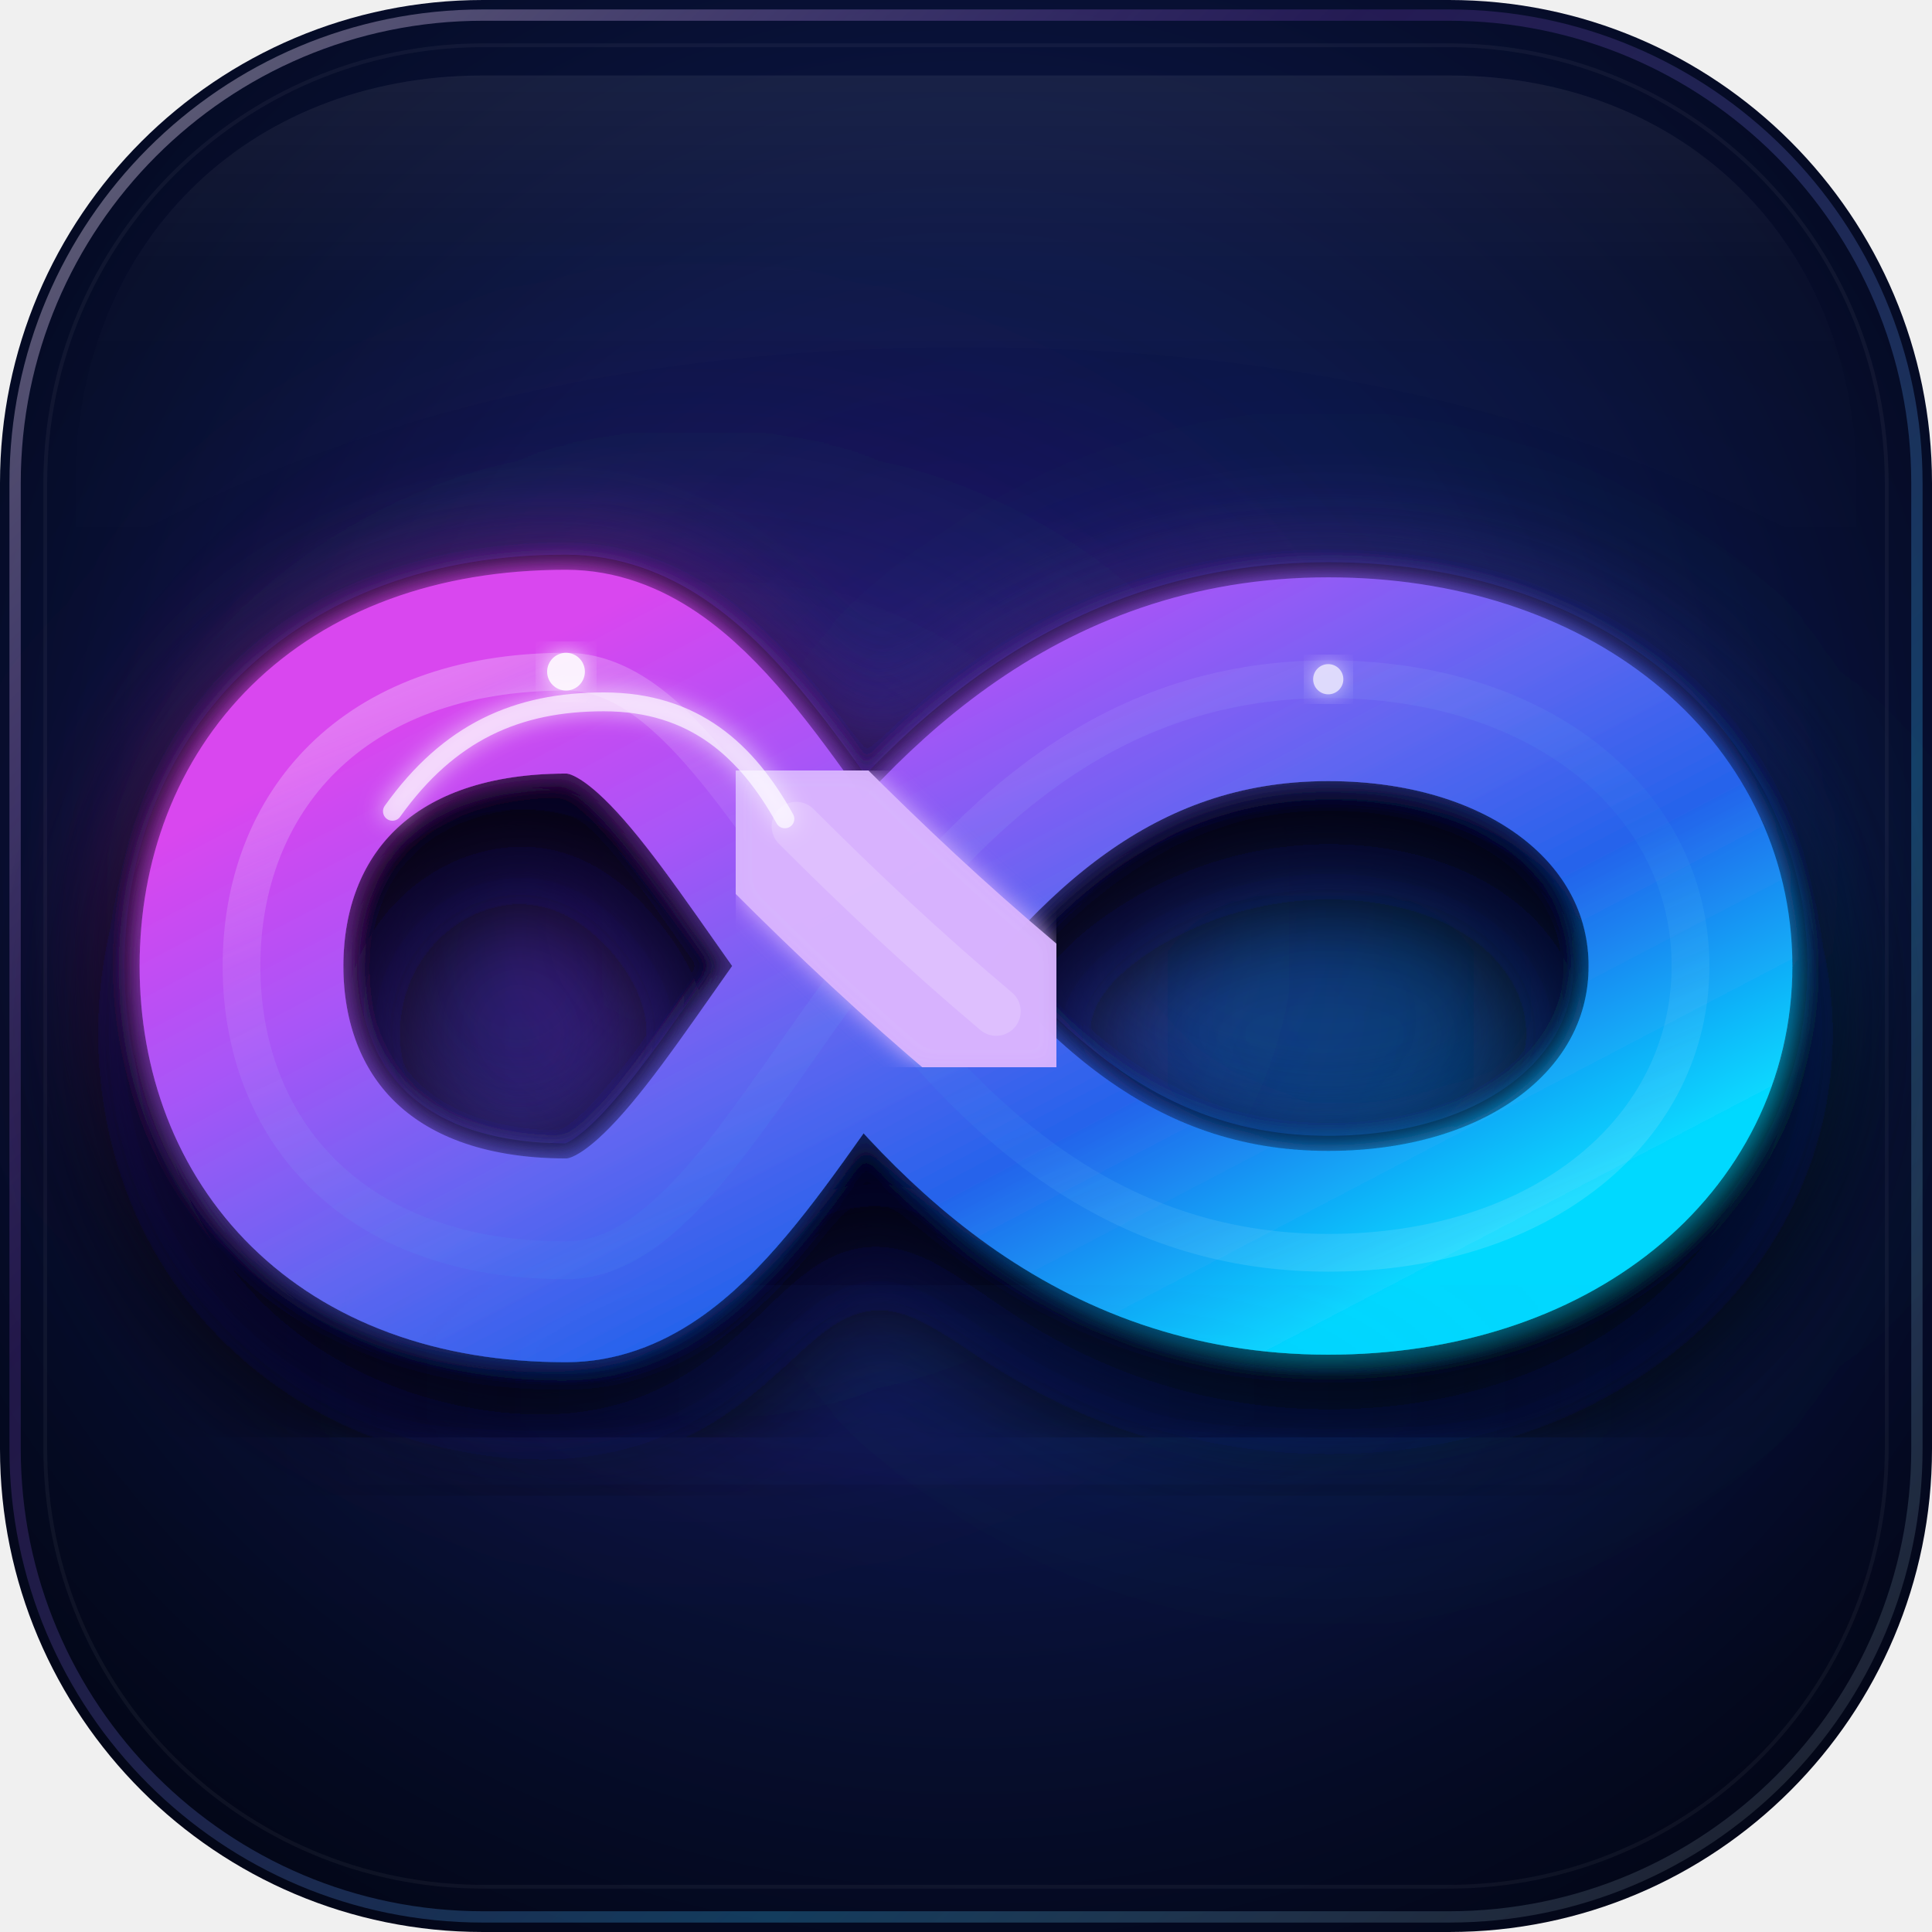
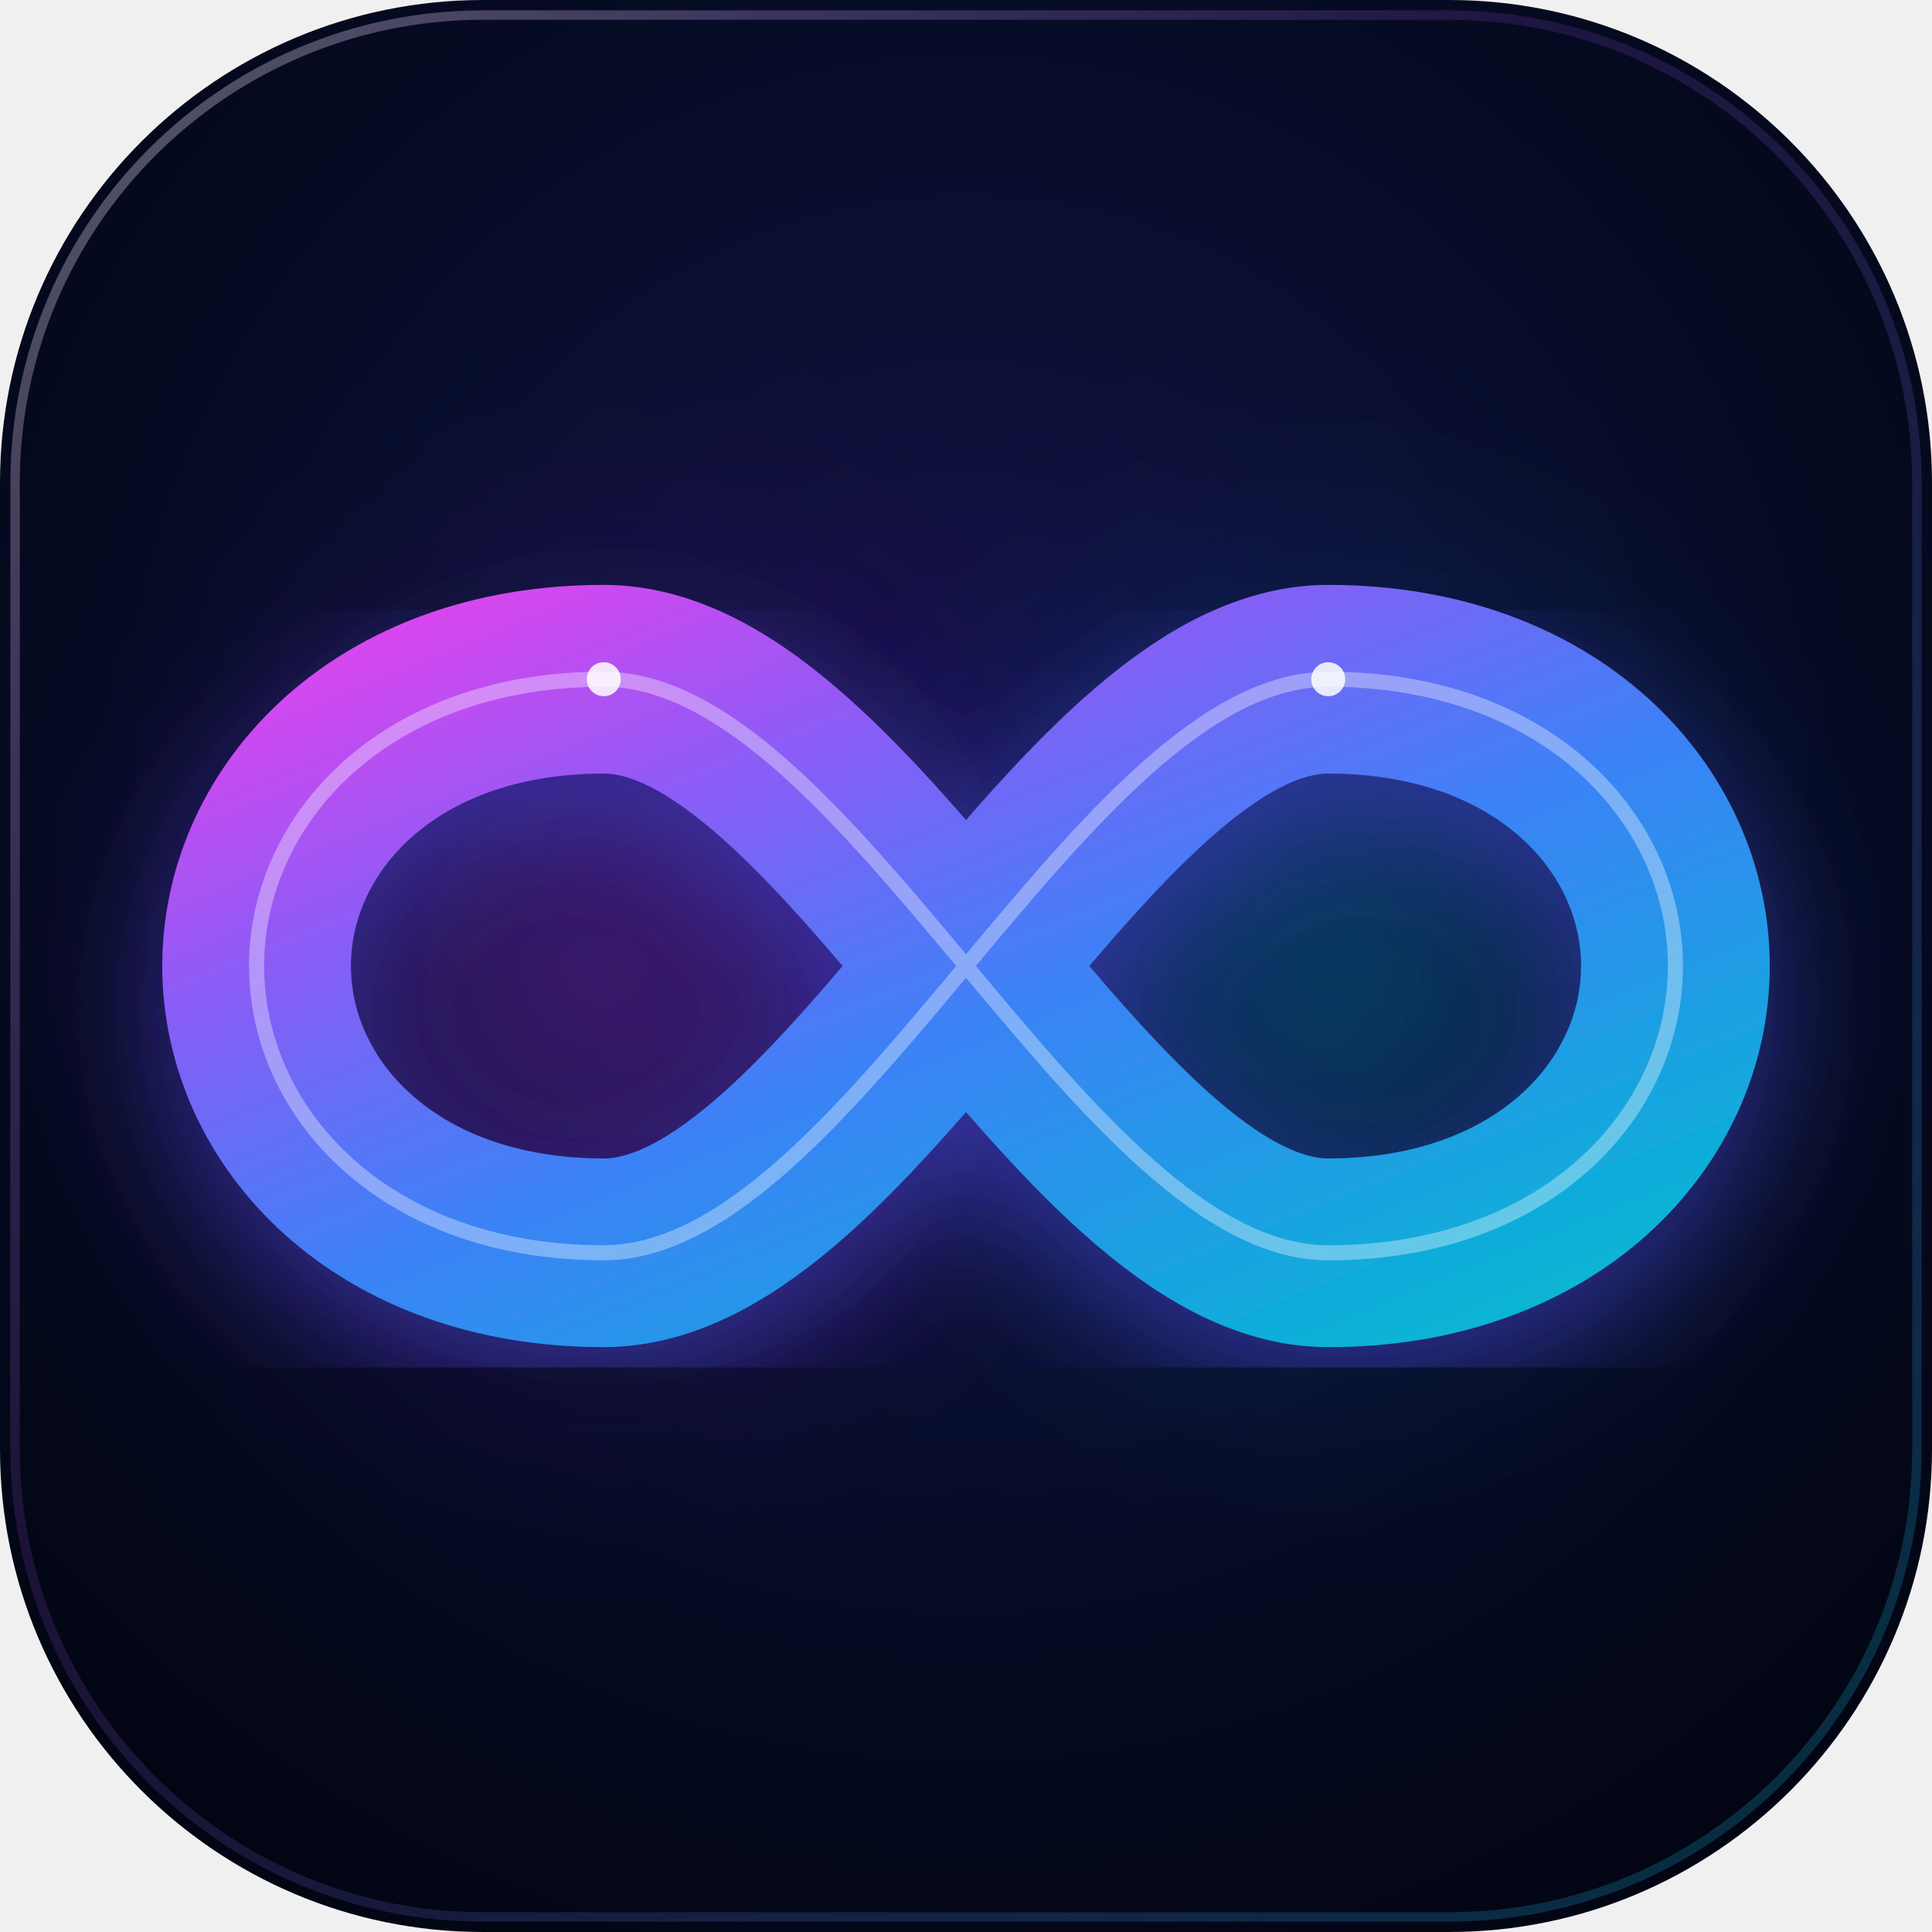
<svg xmlns="http://www.w3.org/2000/svg" viewBox="0 0 512 512" width="512" height="512">
  <defs>
-     <radialGradient id="deepCanvas" cx="50%" cy="42%" r="75%">
-       <stop offset="0%" stop-color="#17145c" />
-       <stop offset="38%" stop-color="#0b1645" />
-       <stop offset="72%" stop-color="#050b25" />
+     <radialGradient id="deepCanvas" cx="50%" cy="40%" r="75%">
+       <stop offset="0%" stop-color="#141147" />
+       <stop offset="45%" stop-color="#080e2b" />
      <stop offset="100%" stop-color="#01030d" />
    </radialGradient>
-     <linearGradient id="neonRibbon" x1="5%" y1="15%" x2="95%" y2="85%">
+     <linearGradient id="neonRibbon" x1="0%" y1="0%" x2="100%" y2="100%">
      <stop offset="0%" stop-color="#d946ef" />
-       <stop offset="24%" stop-color="#a855f7" />
-       <stop offset="48%" stop-color="#6366f1" />
-       <stop offset="70%" stop-color="#2563eb" />
-       <stop offset="100%" stop-color="#06d9ff" />
-     </linearGradient>
-     <linearGradient id="innerLight" x1="0%" y1="0%" x2="100%" y2="100%">
-       <stop offset="0%" stop-color="#ffffff" stop-opacity="0.55" />
-       <stop offset="25%" stop-color="#e9d5ff" stop-opacity="0.18" />
-       <stop offset="60%" stop-color="#38bdf8" stop-opacity="0.10" />
-       <stop offset="100%" stop-color="#ffffff" stop-opacity="0.30" />
+       <stop offset="25%" stop-color="#8b5cf6" />
+       <stop offset="55%" stop-color="#3b82f6" />
+       <stop offset="100%" stop-color="#06b6d4" />
    </linearGradient>
    <linearGradient id="glassRim" x1="0%" y1="0%" x2="100%" y2="100%">
-       <stop offset="0%" stop-color="#ffffff" stop-opacity="0.40" />
-       <stop offset="35%" stop-color="#a855f7" stop-opacity="0.18" />
-       <stop offset="70%" stop-color="#38bdf8" stop-opacity="0.28" />
-       <stop offset="100%" stop-color="#ffffff" stop-opacity="0.08" />
+       <stop offset="0%" stop-color="#ffffff" stop-opacity="0.35" />
+       <stop offset="40%" stop-color="#a855f7" stop-opacity="0.15" />
+       <stop offset="100%" stop-color="#06b6d4" stop-opacity="0.25" />
    </linearGradient>
    <radialGradient id="purpleGlow">
-       <stop offset="0%" stop-color="#c026ff" stop-opacity="0.48" />
-       <stop offset="45%" stop-color="#7c3aed" stop-opacity="0.20" />
+       <stop offset="0%" stop-color="#c026ff" stop-opacity="0.35" />
      <stop offset="100%" stop-color="#7c3aed" stop-opacity="0" />
    </radialGradient>
    <radialGradient id="cyanGlow">
-       <stop offset="0%" stop-color="#00e5ff" stop-opacity="0.40" />
-       <stop offset="50%" stop-color="#2563eb" stop-opacity="0.15" />
+       <stop offset="0%" stop-color="#00e5ff" stop-opacity="0.30" />
      <stop offset="100%" stop-color="#2563eb" stop-opacity="0" />
    </radialGradient>
-     <filter id="deepShadow" x="-40%" y="-40%" width="180%" height="180%">
-       <feDropShadow dx="0" dy="18" stdDeviation="18" flood-color="#020617" flood-opacity="0.90" />
+     <filter id="softGlow" x="-20%" y="-20%" width="140%" height="140%">
+       <feDropShadow dx="0" dy="12" stdDeviation="16" flood-color="#4f46e5" flood-opacity="0.5" />
    </filter>
-     <filter id="neonGlow" x="-40%" y="-40%" width="180%" height="180%">
-       <feGaussianBlur stdDeviation="13" result="blur" />
-       <feColorMatrix in="blur" type="matrix" values="           1 0 0 0 0           0 0.55 0 0 0           0 0 1 0 0           0 0 0 1 0" />
-     </filter>
-     <filter id="sharpGlow" x="-30%" y="-30%" width="160%" height="160%">
-       <feGaussianBlur stdDeviation="3" result="glow" />
-       <feMerge>
-         <feMergeNode in="glow" />
-         <feMergeNode in="SourceGraphic" />
-       </feMerge>
-     </filter>
-     <filter id="softBlur">
-       <feGaussianBlur stdDeviation="38" />
-     </filter>
-     <linearGradient id="reflection" x1="0%" y1="0%" x2="0%" y2="100%">
-       <stop offset="0%" stop-color="#ffffff" stop-opacity="0.22" />
-       <stop offset="45%" stop-color="#ffffff" stop-opacity="0.04" />
-       <stop offset="100%" stop-color="#ffffff" stop-opacity="0" />
-     </linearGradient>
  </defs>
  <rect width="512" height="512" rx="128" fill="url(#deepCanvas)" />
-   <ellipse cx="185" cy="245" rx="180" ry="150" fill="url(#purpleGlow)" filter="url(#softBlur)" />
-   <ellipse cx="350" cy="270" rx="180" ry="150" fill="url(#cyanGlow)" filter="url(#softBlur)" />
-   <rect x="4" y="4" width="504" height="504" rx="124" fill="none" stroke="url(#glassRim)" stroke-width="3" />
-   <rect x="12" y="12" width="488" height="488" rx="116" fill="none" stroke="#ffffff" stroke-opacity="0.045" stroke-width="1" />
-   <path d="       M150 178       C205 178 232 332 352 332       C409 332 448 299 448 256       C448 213 409 180 352 180       C232 180 205 334 150 334       C93 334 64 299 64 256       C64 213 93 178 150 178     " fill="none" stroke="#000000" stroke-opacity="0.65" stroke-width="62" stroke-linecap="round" filter="url(#deepShadow)" />
-   <path d="       M150 178       C205 178 232 332 352 332       C409 332 448 299 448 256       C448 213 409 180 352 180       C232 180 205 334 150 334       C93 334 64 299 64 256       C64 213 93 178 150 178     " fill="none" stroke="url(#neonRibbon)" stroke-width="66" stroke-linecap="round" stroke-linejoin="round" opacity="0.42" filter="url(#neonGlow)" />
-   <g filter="url(#sharpGlow)">
-     <path d="         M150 178         C205 178 232 332 352 332         C409 332 448 299 448 256         C448 213 409 180 352 180         C232 180 205 334 150 334         C93 334 64 299 64 256         C64 213 93 178 150 178       " fill="none" stroke="url(#neonRibbon)" stroke-width="54" stroke-linecap="round" stroke-linejoin="round" filter="url(#deepShadow)" />
+   <rect width="504" height="504" x="4" y="4" rx="124" fill="none" stroke="url(#glassRim)" stroke-width="2.5" />
+   <circle cx="160" cy="256" r="130" fill="url(#purpleGlow)" filter="blur(30px)" />
+   <circle cx="352" cy="256" r="130" fill="url(#cyanGlow)" filter="blur(30px)" />
+   <g filter="url(#softGlow)">
+     <path d="M 160,180               C 225,180 287,332 352,332               C 410,332 444,295 444,256               C 444,217 410,180 352,180               C 287,180 225,332 160,332               C 102,332 68,295 68,256               C 68,217 102,180 160,180 Z" fill="none" stroke="url(#neonRibbon)" stroke-width="50" stroke-linecap="round" stroke-linejoin="round" />
+     <path d="M 160,180               C 225,180 287,332 352,332               C 410,332 444,295 444,256               C 444,217 410,180 352,180               C 287,180 225,332 160,332               C 102,332 68,295 68,256               C 68,217 102,180 160,180 Z" fill="none" stroke="#ffffff" stroke-width="4" stroke-linecap="round" stroke-linejoin="round" opacity="0.35" />
  </g>
-   <path d="       M150 178       C205 178 232 332 352 332       C409 332 448 299 448 256       C448 213 409 180 352 180       C232 180 205 334 150 334       C93 334 64 299 64 256       C64 213 93 178 150 178     " fill="none" stroke="url(#innerLight)" stroke-width="10" stroke-linecap="round" stroke-linejoin="round" opacity="0.65" />
-   <path d="       M211 219       C228 236 245 252 264 268     " fill="none" stroke="#d8b4fe" stroke-opacity="0.95" stroke-width="48" stroke-linecap="round" filter="url(#sharpGlow)" />
-   <path d="       M211 219       C228 236 245 252 264 268     " fill="none" stroke="#ffffff" stroke-opacity="0.17" stroke-width="13" stroke-linecap="round" />
-   <path d="       M104 215       C119 194 137 186 160 186       C184 186 198 199 208 217     " fill="none" stroke="#ffffff" stroke-opacity="0.65" stroke-width="5" stroke-linecap="round" filter="url(#sharpGlow)" />
-   <ellipse cx="256" cy="367" rx="150" ry="22" fill="#2563eb" opacity="0.16" filter="url(#softBlur)" />
-   <circle cx="150" cy="178" r="5" fill="#ffffff" opacity="0.90" filter="url(#sharpGlow)" />
-   <circle cx="352" cy="180" r="4" fill="#ffffff" opacity="0.75" filter="url(#sharpGlow)" />
-   <path d="       M128 20       H384       C447 20 492 65 492 128       V150       C425 112 350 92 256 92       C162 92 87 112 20 150       V128       C20 65 65 20 128 20       Z     " fill="url(#reflection)" opacity="0.30" />
+   <circle cx="160" cy="180" r="4.5" fill="#ffffff" opacity="0.85" />
+   <circle cx="352" cy="180" r="4.5" fill="#ffffff" opacity="0.85" />
</svg>
